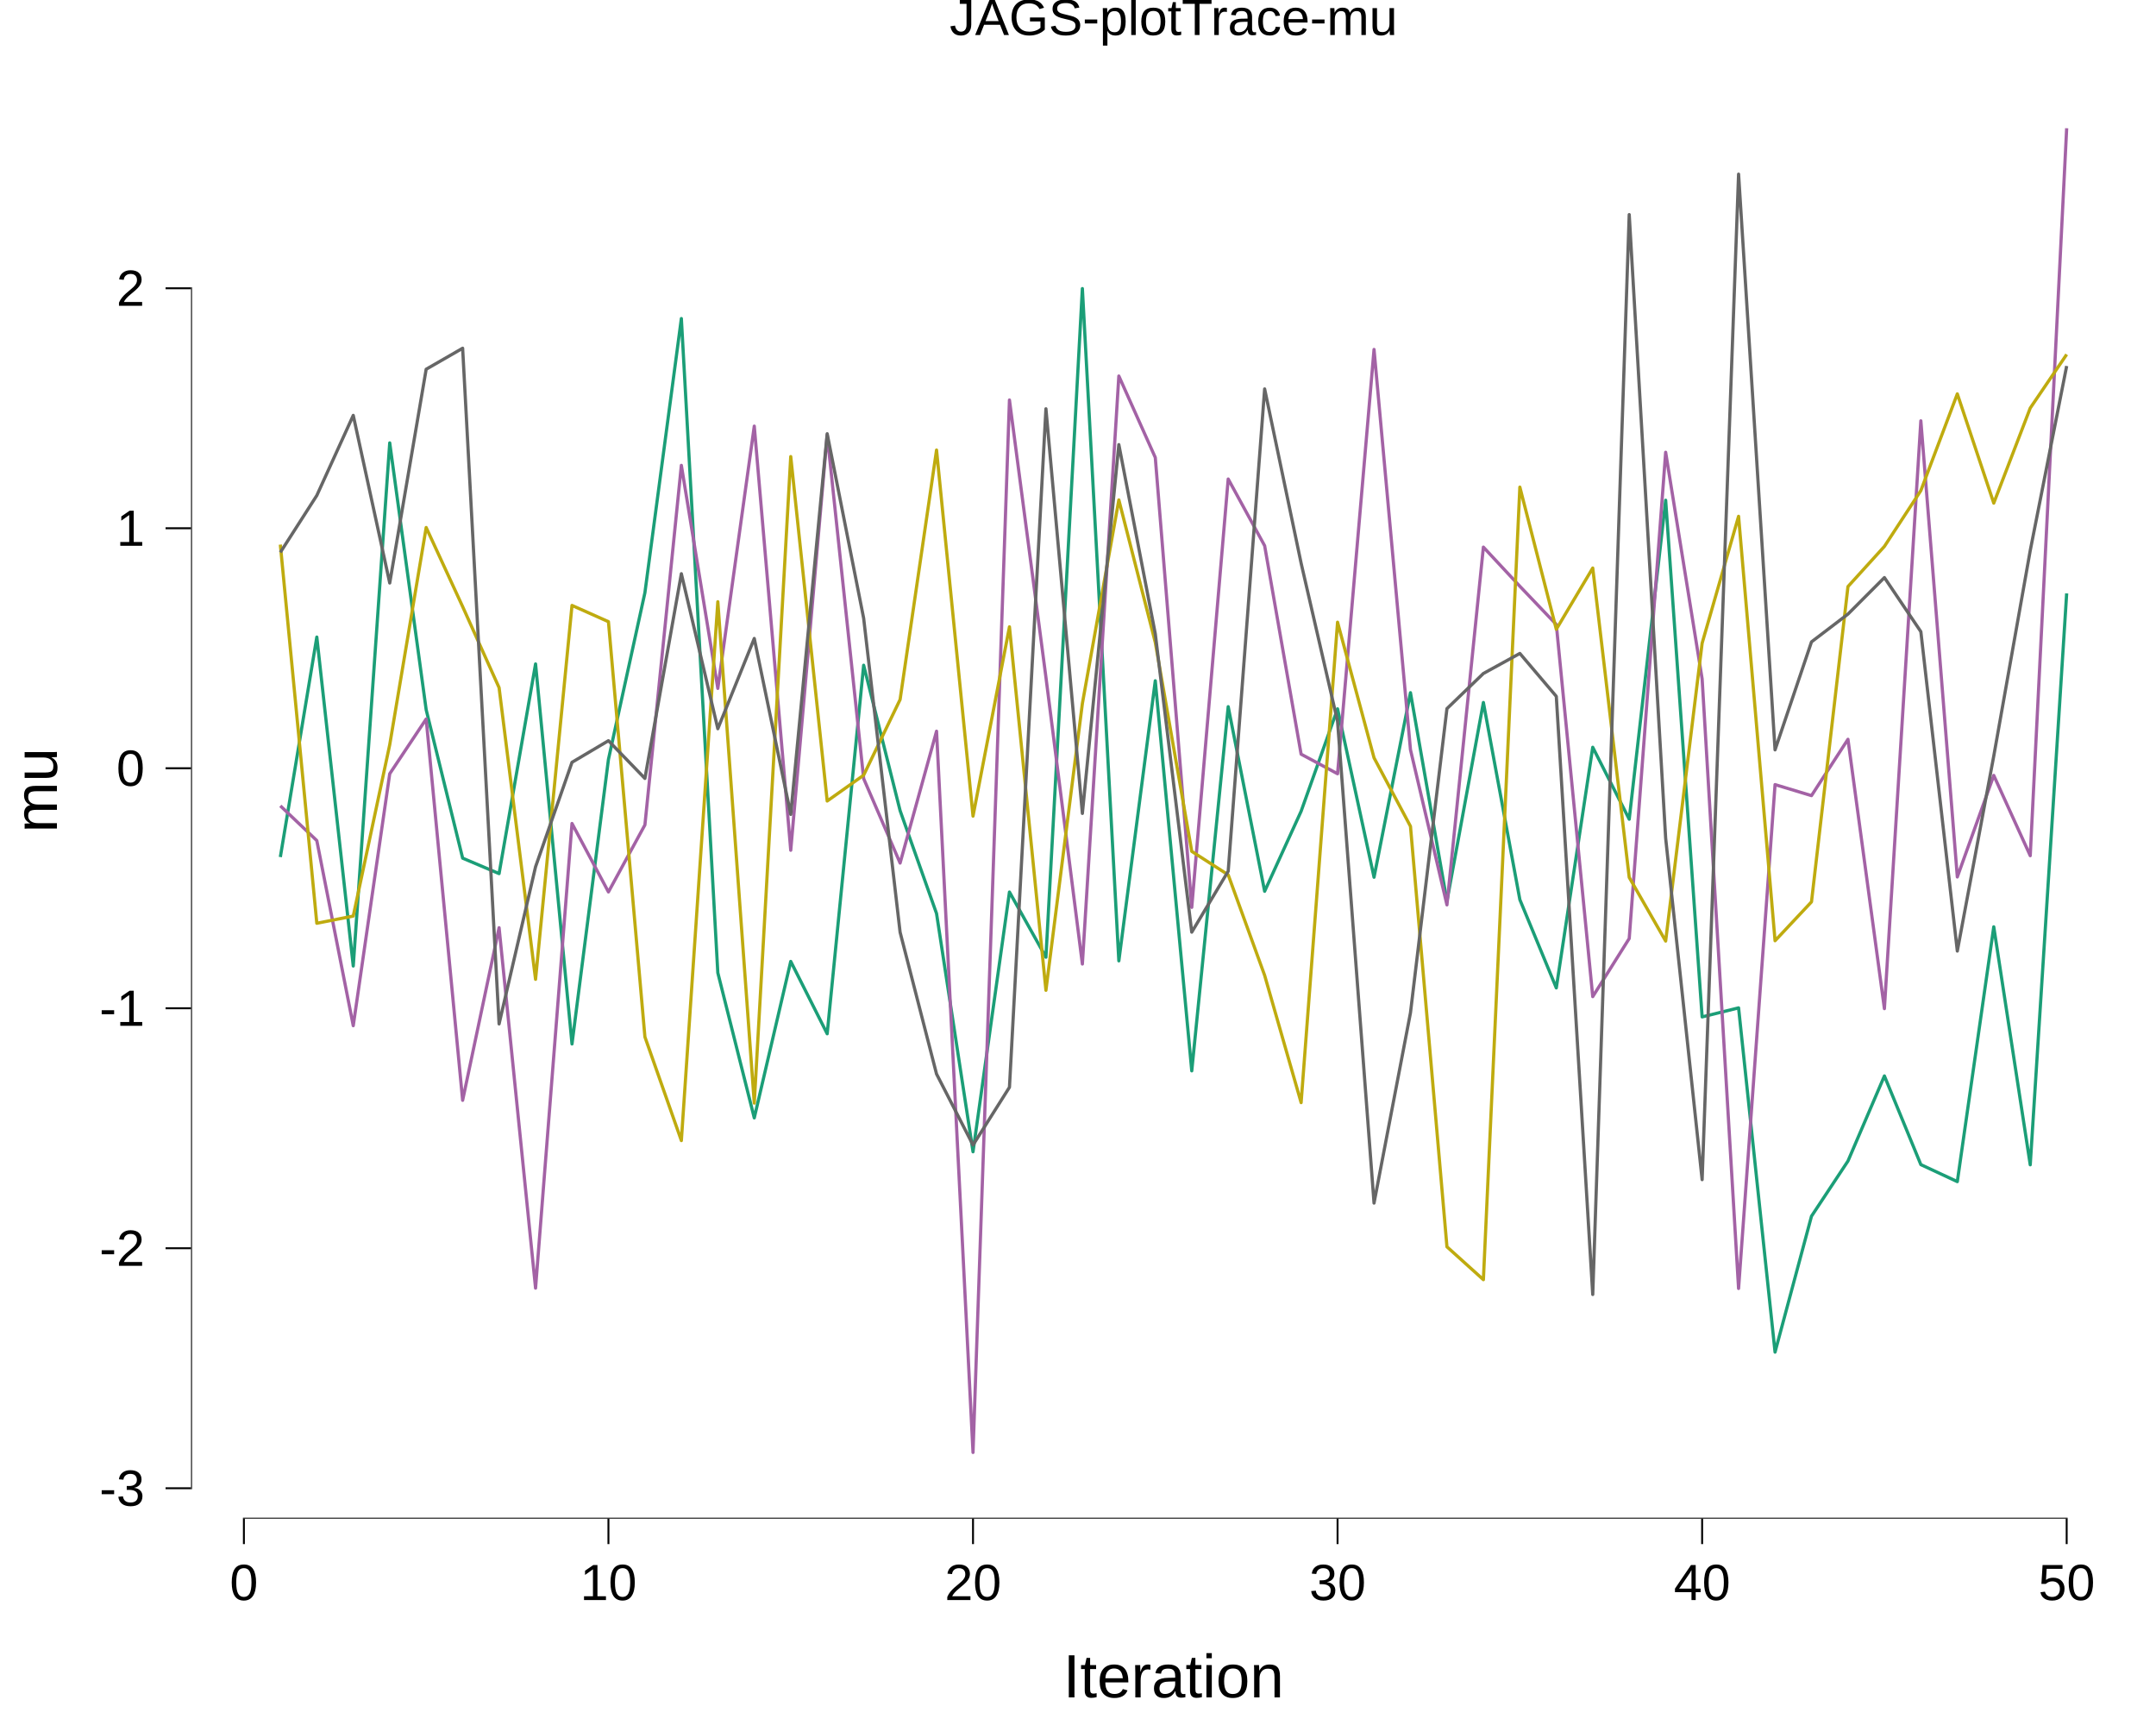
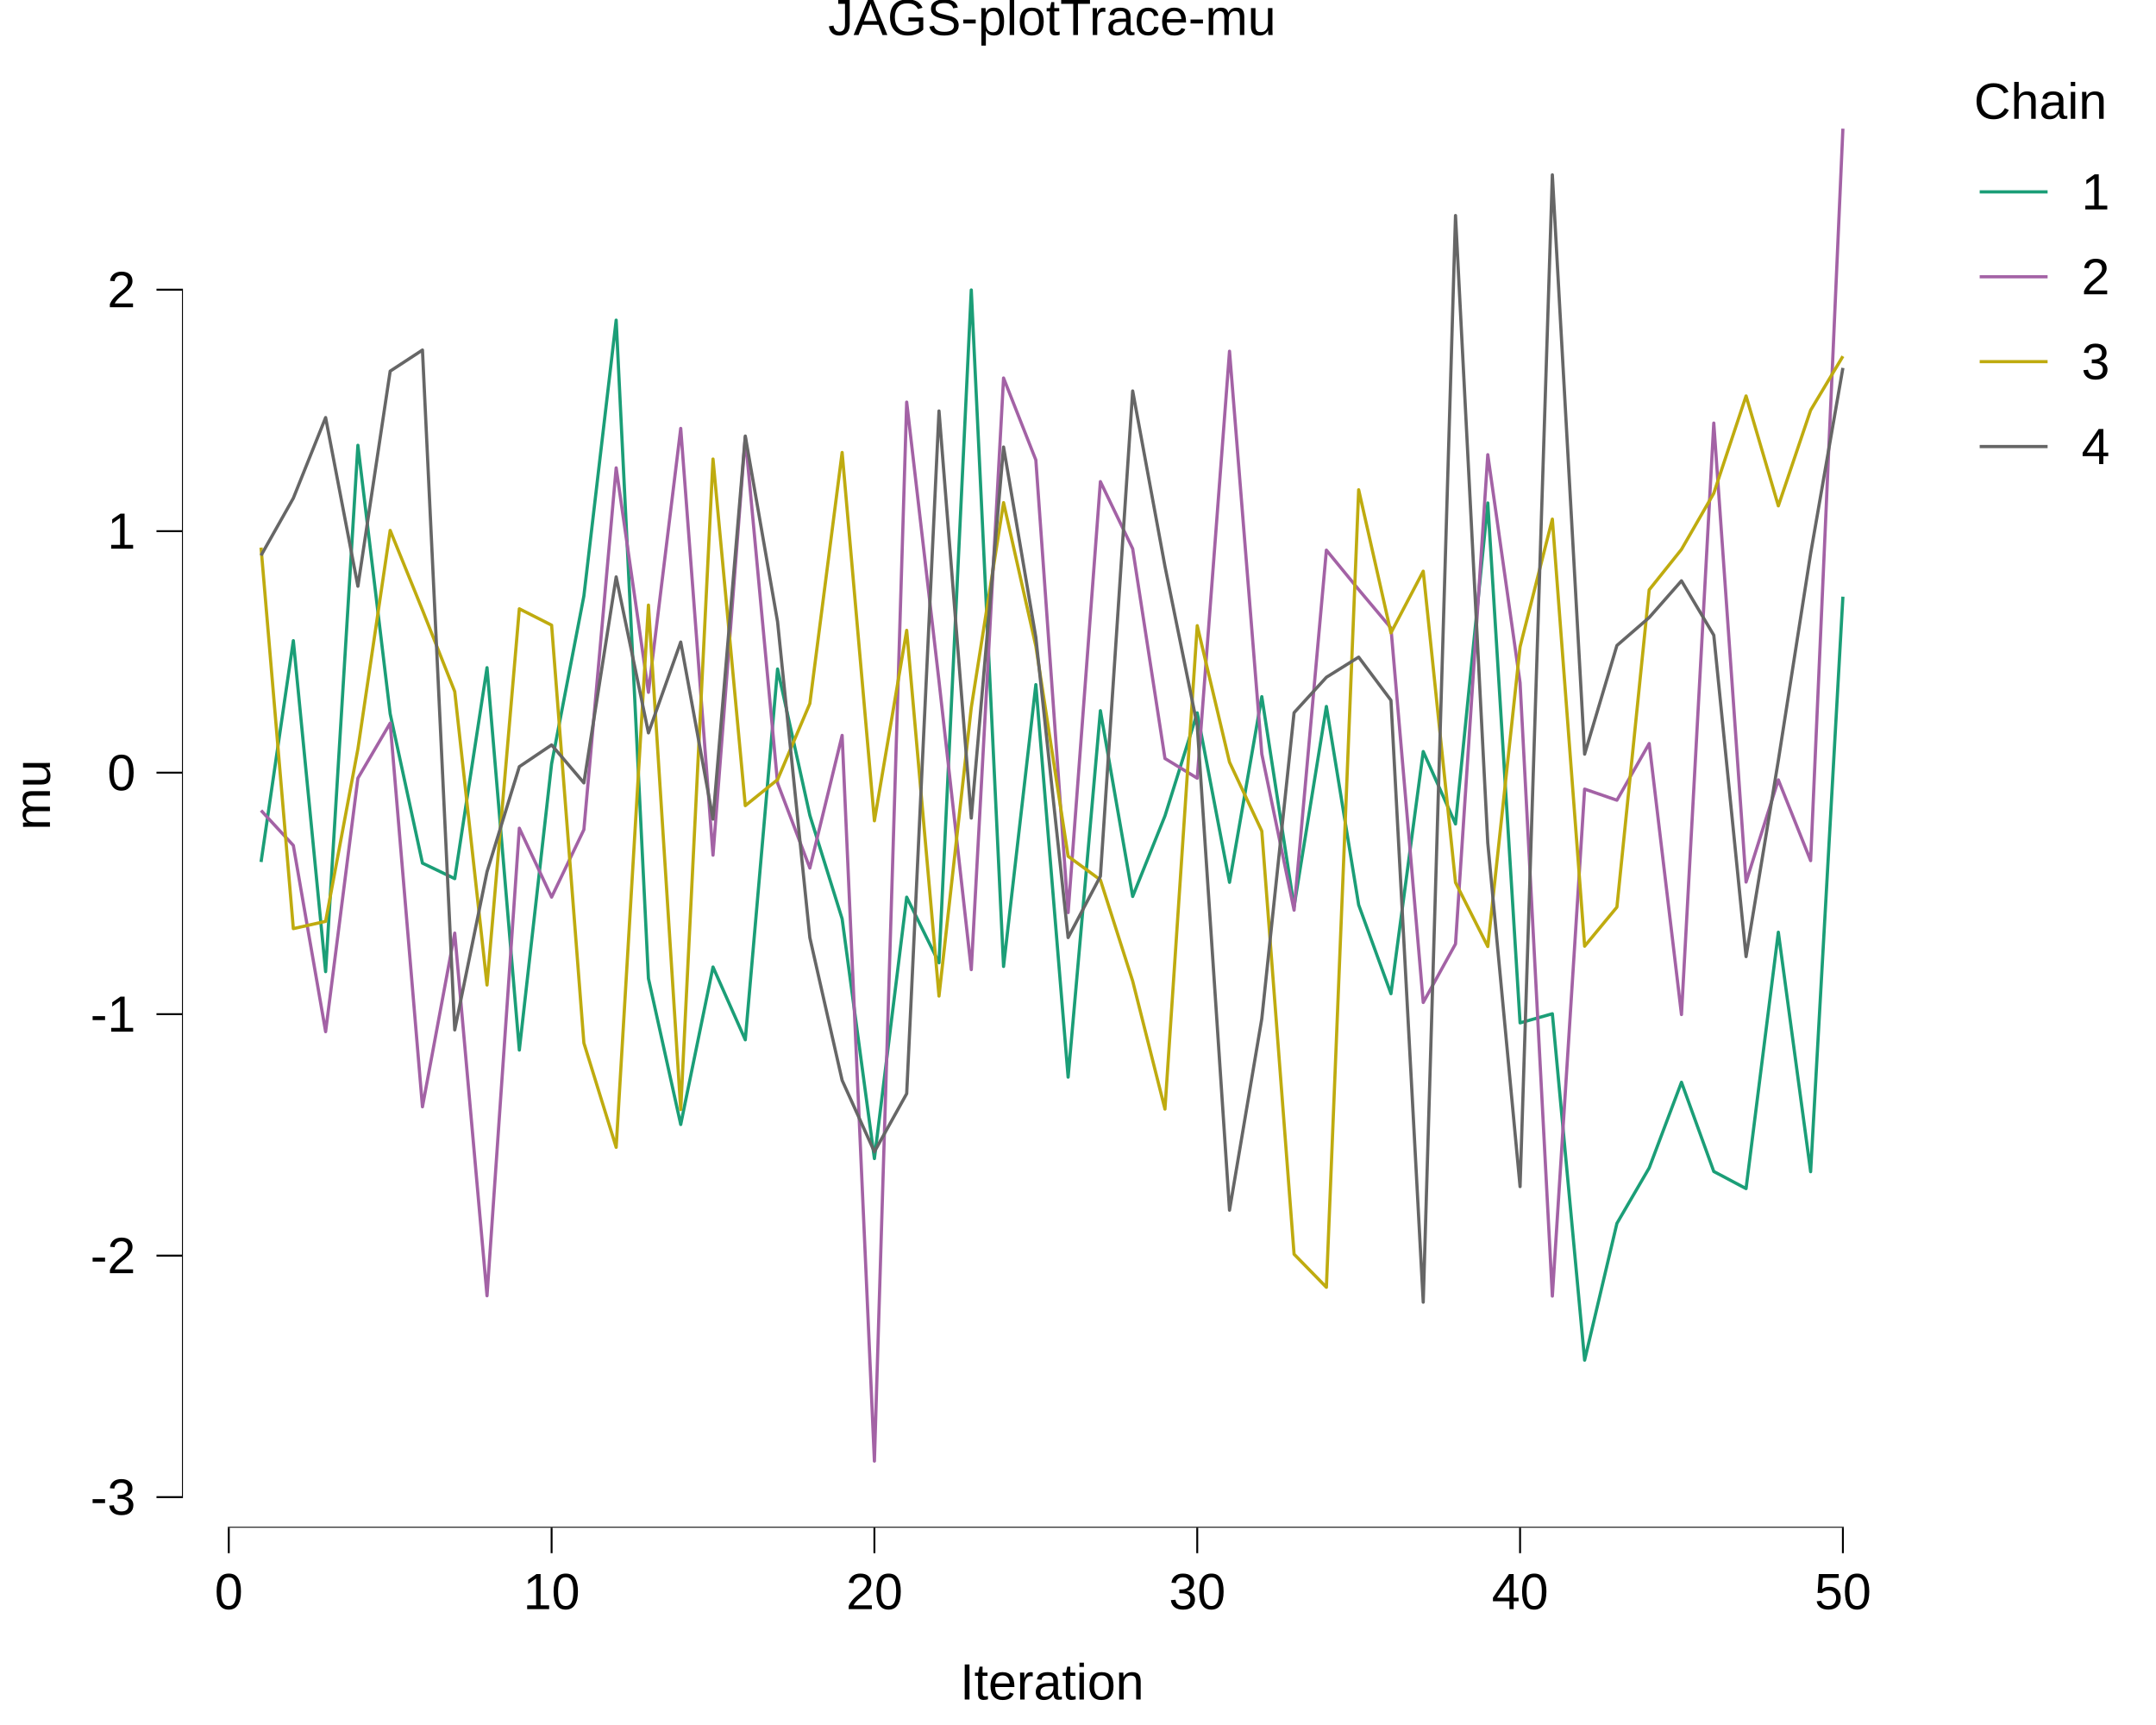
<svg xmlns="http://www.w3.org/2000/svg" viewBox="0 0 720.00 576.00">
  <defs>
    <style type="text/css">
    line, polyline, polygon, path, rect, circle {
      fill: none;
      stroke: #000000;
      stroke-linecap: round;
      stroke-linejoin: round;
      stroke-miterlimit: 10.00;
    }
  </style>
  </defs>
  <rect width="100%" height="100%" style="stroke: none; fill: #FFFFFF;" />
  <rect x="0.00" y="0.00" width="720.00" height="576.00" style="stroke-width: 10.67; stroke: none;" />
  <defs>
-     <clipPath id="cpNjMuODB8NzIwLjAwfDUwNy4xMHwyMC43MQ==">
-       <rect x="63.80" y="20.71" width="656.20" height="486.38" />
+     <clipPath id="cpNjAuNzd8NjQxLjg1fDUxMC4xM3wyMC43MQ==">
+       <rect x="60.77" y="20.71" width="581.09" height="489.41" />
    </clipPath>
  </defs>
-   <rect x="63.80" y="20.71" width="656.20" height="486.38" style="stroke-width: 10.67; stroke: none;" clip-path="url(#cpNjMuODB8NzIwLjAwfDUwNy4xMHwyMC43MQ==)" />
-   <polyline points="63.80,456.87 720.00,456.87 " style="stroke-width: 0.00; stroke: none; stroke-linecap: butt;" clip-path="url(#cpNjMuODB8NzIwLjAwfDUwNy4xMHwyMC43MQ==)" />
-   <polyline points="63.80,376.74 720.00,376.74 " style="stroke-width: 0.00; stroke: none; stroke-linecap: butt;" clip-path="url(#cpNjMuODB8NzIwLjAwfDUwNy4xMHwyMC43MQ==)" />
-   <polyline points="63.80,296.60 720.00,296.60 " style="stroke-width: 0.00; stroke: none; stroke-linecap: butt;" clip-path="url(#cpNjMuODB8NzIwLjAwfDUwNy4xMHwyMC43MQ==)" />
-   <polyline points="63.80,216.46 720.00,216.46 " style="stroke-width: 0.00; stroke: none; stroke-linecap: butt;" clip-path="url(#cpNjMuODB8NzIwLjAwfDUwNy4xMHwyMC43MQ==)" />
-   <polyline points="63.80,136.32 720.00,136.32 " style="stroke-width: 0.00; stroke: none; stroke-linecap: butt;" clip-path="url(#cpNjMuODB8NzIwLjAwfDUwNy4xMHwyMC43MQ==)" />
-   <polyline points="63.80,56.19 720.00,56.19 " style="stroke-width: 0.00; stroke: none; stroke-linecap: butt;" clip-path="url(#cpNjMuODB8NzIwLjAwfDUwNy4xMHwyMC43MQ==)" />
-   <polyline points="142.32,507.10 142.32,20.71 " style="stroke-width: 0.00; stroke: none; stroke-linecap: butt;" clip-path="url(#cpNjMuODB8NzIwLjAwfDUwNy4xMHwyMC43MQ==)" />
-   <polyline points="264.07,507.10 264.07,20.71 " style="stroke-width: 0.00; stroke: none; stroke-linecap: butt;" clip-path="url(#cpNjMuODB8NzIwLjAwfDUwNy4xMHwyMC43MQ==)" />
-   <polyline points="385.81,507.10 385.81,20.71 " style="stroke-width: 0.00; stroke: none; stroke-linecap: butt;" clip-path="url(#cpNjMuODB8NzIwLjAwfDUwNy4xMHwyMC43MQ==)" />
-   <polyline points="507.56,507.10 507.56,20.71 " style="stroke-width: 0.00; stroke: none; stroke-linecap: butt;" clip-path="url(#cpNjMuODB8NzIwLjAwfDUwNy4xMHwyMC43MQ==)" />
-   <polyline points="629.30,507.10 629.30,20.71 " style="stroke-width: 0.00; stroke: none; stroke-linecap: butt;" clip-path="url(#cpNjMuODB8NzIwLjAwfDUwNy4xMHwyMC43MQ==)" />
-   <polyline points="63.80,496.94 720.00,496.94 " style="stroke-width: 0.00; stroke: none; stroke-linecap: butt;" clip-path="url(#cpNjMuODB8NzIwLjAwfDUwNy4xMHwyMC43MQ==)" />
-   <polyline points="63.80,416.80 720.00,416.80 " style="stroke-width: 0.00; stroke: none; stroke-linecap: butt;" clip-path="url(#cpNjMuODB8NzIwLjAwfDUwNy4xMHwyMC43MQ==)" />
-   <polyline points="63.80,336.67 720.00,336.67 " style="stroke-width: 0.00; stroke: none; stroke-linecap: butt;" clip-path="url(#cpNjMuODB8NzIwLjAwfDUwNy4xMHwyMC43MQ==)" />
-   <polyline points="63.80,256.53 720.00,256.53 " style="stroke-width: 0.00; stroke: none; stroke-linecap: butt;" clip-path="url(#cpNjMuODB8NzIwLjAwfDUwNy4xMHwyMC43MQ==)" />
-   <polyline points="63.80,176.39 720.00,176.39 " style="stroke-width: 0.00; stroke: none; stroke-linecap: butt;" clip-path="url(#cpNjMuODB8NzIwLjAwfDUwNy4xMHwyMC43MQ==)" />
-   <polyline points="63.80,96.26 720.00,96.26 " style="stroke-width: 0.00; stroke: none; stroke-linecap: butt;" clip-path="url(#cpNjMuODB8NzIwLjAwfDUwNy4xMHwyMC43MQ==)" />
-   <polyline points="81.45,507.10 81.45,20.71 " style="stroke-width: 0.00; stroke: none; stroke-linecap: butt;" clip-path="url(#cpNjMuODB8NzIwLjAwfDUwNy4xMHwyMC43MQ==)" />
-   <polyline points="203.19,507.10 203.19,20.71 " style="stroke-width: 0.00; stroke: none; stroke-linecap: butt;" clip-path="url(#cpNjMuODB8NzIwLjAwfDUwNy4xMHwyMC43MQ==)" />
-   <polyline points="324.94,507.10 324.94,20.71 " style="stroke-width: 0.00; stroke: none; stroke-linecap: butt;" clip-path="url(#cpNjMuODB8NzIwLjAwfDUwNy4xMHwyMC43MQ==)" />
-   <polyline points="446.68,507.10 446.68,20.71 " style="stroke-width: 0.00; stroke: none; stroke-linecap: butt;" clip-path="url(#cpNjMuODB8NzIwLjAwfDUwNy4xMHwyMC43MQ==)" />
-   <polyline points="568.43,507.10 568.43,20.71 " style="stroke-width: 0.00; stroke: none; stroke-linecap: butt;" clip-path="url(#cpNjMuODB8NzIwLjAwfDUwNy4xMHwyMC43MQ==)" />
-   <polyline points="690.17,507.10 690.17,20.71 " style="stroke-width: 0.00; stroke: none; stroke-linecap: butt;" clip-path="url(#cpNjMuODB8NzIwLjAwfDUwNy4xMHwyMC43MQ==)" />
-   <polyline points="93.62,286.18 105.80,212.73 117.97,322.56 130.15,147.89 142.32,236.99 154.50,286.55 166.67,291.71 178.85,221.70 191.02,348.59 203.19,253.59 215.37,197.90 227.54,106.37 239.72,324.83 251.89,373.28 264.07,321.03 276.24,345.19 288.42,222.13 300.59,270.68 312.76,305.04 324.94,384.59 337.11,297.86 349.29,319.63 361.46,96.36 373.64,320.84 385.81,227.32 397.99,357.57 410.16,235.97 422.33,297.61 434.51,270.89 446.68,236.69 458.86,292.92 471.03,231.30 483.21,300.94 495.38,234.57 507.56,300.41 519.73,329.88 531.90,249.52 544.08,273.55 556.25,167.04 568.43,339.56 580.60,336.54 592.78,451.49 604.95,406.11 617.13,387.69 629.30,359.27 641.47,388.88 653.65,394.56 665.82,309.48 678.00,388.94 690.17,198.14 " style="stroke-width: 1.07; stroke: #1B9E77; stroke-linecap: butt;" clip-path="url(#cpNjMuODB8NzIwLjAwfDUwNy4xMHwyMC43MQ==)" />
-   <polyline points="93.62,269.08 105.80,280.68 117.97,342.49 130.15,258.37 142.32,240.09 154.50,367.41 166.67,309.78 178.85,430.12 191.02,274.97 203.19,297.83 215.37,275.45 227.54,155.39 239.72,229.86 251.89,142.29 264.07,283.91 276.24,145.25 288.42,259.98 300.59,288.19 312.76,244.16 324.94,484.99 337.11,133.57 349.29,226.14 361.46,321.90 373.64,125.56 385.81,152.77 397.99,302.97 410.16,159.95 422.33,182.23 434.51,251.83 446.68,258.37 458.86,116.69 471.03,250.33 483.21,302.15 495.38,182.69 507.56,195.77 519.73,208.53 531.90,332.79 544.08,313.38 556.25,151.02 568.43,226.70 580.60,430.23 592.78,261.99 604.95,265.67 617.13,246.86 629.30,336.80 641.47,140.52 653.65,292.83 665.82,258.92 678.00,285.73 690.17,42.82 " style="stroke-width: 1.07; stroke: #A362A5; stroke-linecap: butt;" clip-path="url(#cpNjMuODB8NzIwLjAwfDUwNy4xMHwyMC43MQ==)" />
-   <polyline points="93.62,181.85 105.80,308.29 117.97,305.88 130.15,248.68 142.32,176.14 154.50,202.56 166.67,229.62 178.85,327.01 191.02,202.16 203.19,207.59 215.37,346.24 227.54,380.86 239.72,200.93 251.89,368.34 264.07,152.46 276.24,267.47 288.42,258.84 300.59,233.59 312.76,150.28 324.94,272.51 337.11,209.31 349.29,330.67 361.46,234.93 373.64,166.93 385.81,214.52 397.99,284.29 410.16,292.12 422.33,325.69 434.51,368.18 446.68,207.76 458.86,253.05 471.03,275.92 483.21,416.32 495.38,427.30 507.56,162.66 519.73,210.13 531.90,189.67 544.08,292.98 556.25,314.23 568.43,214.77 580.60,172.40 592.78,314.12 604.95,301.15 617.13,195.86 629.30,182.45 641.47,163.82 653.65,131.52 665.82,168.00 678.00,136.26 690.17,118.35 " style="stroke-width: 1.07; stroke: #BFAB0F; stroke-linecap: butt;" clip-path="url(#cpNjMuODB8NzIwLjAwfDUwNy4xMHwyMC43MQ==)" />
-   <polyline points="93.62,184.45 105.80,165.44 117.97,138.70 130.15,194.67 142.32,123.29 154.50,116.28 166.67,341.90 178.85,289.43 191.02,254.54 203.19,247.33 215.37,259.93 227.54,191.57 239.72,243.33 251.89,213.19 264.07,271.94 276.24,144.83 288.42,206.45 300.59,311.28 312.76,358.62 324.94,382.34 337.11,363.05 349.29,136.50 361.46,271.61 373.64,148.47 385.81,211.63 397.99,311.26 410.16,290.91 422.33,129.87 434.51,188.05 446.68,240.89 458.86,401.72 471.03,338.18 483.21,236.62 495.38,224.88 507.56,218.19 519.73,232.52 531.90,432.24 544.08,71.66 556.25,279.88 568.43,393.90 580.60,58.15 592.78,250.39 604.95,214.33 617.13,205.05 629.30,192.86 641.47,210.92 653.65,317.57 665.82,252.45 678.00,183.83 690.17,122.21 " style="stroke-width: 1.07; stroke: #666666; stroke-linecap: butt;" clip-path="url(#cpNjMuODB8NzIwLjAwfDUwNy4xMHwyMC43MQ==)" />
-   <line x1="81.13" y1="507.10" x2="690.49" y2="507.10" style="stroke-width: 0.64; stroke-linecap: butt;" clip-path="url(#cpNjMuODB8NzIwLjAwfDUwNy4xMHwyMC43MQ==)" />
-   <line x1="63.80" y1="497.26" x2="63.80" y2="95.94" style="stroke-width: 0.64; stroke-linecap: butt;" clip-path="url(#cpNjMuODB8NzIwLjAwfDUwNy4xMHwyMC43MQ==)" />
-   <rect x="63.80" y="20.71" width="656.20" height="486.38" style="stroke-width: 0.00; stroke: none;" clip-path="url(#cpNjMuODB8NzIwLjAwfDUwNy4xMHwyMC43MQ==)" />
+   <rect x="60.77" y="20.71" width="581.09" height="489.41" style="stroke-width: 10.67; stroke: none;" clip-path="url(#cpNjAuNzd8NjQxLjg1fDUxMC4xM3wyMC43MQ==)" />
+   <polyline points="87.18,287.83 97.96,213.93 108.74,324.44 119.52,148.69 130.30,238.34 141.08,288.21 151.86,293.39 162.64,222.95 173.43,350.63 184.21,255.04 194.99,199.00 205.77,106.90 216.55,326.72 227.33,375.48 238.11,322.90 248.89,347.21 259.67,223.39 270.45,272.24 281.23,306.81 292.01,386.86 302.79,299.58 313.58,321.49 324.36,96.83 335.14,322.71 345.92,228.61 356.70,359.67 367.48,237.31 378.26,299.34 389.04,272.45 399.82,238.04 410.60,294.62 421.38,232.62 432.16,302.69 442.95,235.90 453.73,302.15 464.51,331.81 475.29,250.95 486.07,275.13 496.85,167.95 507.63,341.55 518.41,338.51 529.19,454.18 539.97,408.51 550.75,389.98 561.53,361.38 572.32,391.17 583.10,396.89 593.88,311.28 604.66,391.24 615.44,199.24 " style="stroke-width: 1.07; stroke: #1B9E77; stroke-linecap: butt;" clip-path="url(#cpNjAuNzd8NjQxLjg1fDUxMC4xM3wyMC43MQ==)" />
+   <polyline points="87.18,270.62 97.96,282.30 108.74,344.49 119.52,259.85 130.30,241.46 141.08,369.57 151.86,311.58 162.64,432.67 173.43,276.55 184.21,299.56 194.99,277.03 205.77,156.23 216.55,231.17 227.33,143.05 238.11,285.55 248.89,146.02 259.67,261.47 270.45,289.85 281.23,245.56 292.01,487.88 302.79,134.27 313.58,227.42 324.36,323.77 335.14,126.22 345.92,153.59 356.70,304.73 367.48,160.82 378.26,183.24 389.04,253.27 399.82,259.85 410.60,117.28 421.38,251.76 432.16,303.91 442.95,183.70 453.73,196.87 464.51,209.70 475.29,334.74 486.07,315.20 496.85,151.83 507.63,227.99 518.41,432.78 529.19,263.49 539.97,267.20 550.75,248.27 561.53,338.77 572.32,141.27 583.10,294.53 593.88,260.41 604.66,287.38 615.44,42.96 " style="stroke-width: 1.07; stroke: #A362A5; stroke-linecap: butt;" clip-path="url(#cpNjAuNzd8NjQxLjg1fDUxMC4xM3wyMC43MQ==)" />
+   <polyline points="87.18,182.85 97.96,310.08 108.74,307.65 119.52,250.10 130.30,177.11 141.08,203.69 151.86,230.92 162.64,328.91 173.43,203.29 184.21,208.75 194.99,348.27 205.77,383.10 216.55,202.05 227.33,370.50 238.11,153.28 248.89,269.01 259.67,260.33 270.45,234.92 281.23,151.09 292.01,274.07 302.79,210.48 313.58,332.60 324.36,236.27 335.14,167.84 345.92,215.73 356.70,285.93 367.48,293.81 378.26,327.59 389.04,370.34 399.82,208.92 410.60,254.50 421.38,277.51 432.16,418.79 442.95,429.84 453.73,163.54 464.51,211.31 475.29,190.73 486.07,294.68 496.85,316.06 507.63,215.98 518.41,173.34 529.19,315.95 539.97,302.90 550.75,196.95 561.53,183.46 572.32,164.71 583.10,132.21 593.88,168.91 604.66,136.98 615.44,118.96 " style="stroke-width: 1.07; stroke: #BFAB0F; stroke-linecap: butt;" clip-path="url(#cpNjAuNzd8NjQxLjg1fDUxMC4xM3wyMC43MQ==)" />
+   <polyline points="87.18,185.47 97.96,166.34 108.74,139.43 119.52,195.75 130.30,123.93 141.08,116.88 151.86,343.90 162.64,291.10 173.43,256.00 184.21,248.74 194.99,261.42 205.77,192.64 216.55,244.72 227.33,214.39 238.11,273.51 248.89,145.60 259.67,207.61 270.45,313.09 281.23,360.73 292.01,384.59 302.79,365.18 313.58,137.23 324.36,273.17 335.14,149.27 345.92,212.82 356.70,313.07 367.48,292.59 378.26,130.55 389.04,189.10 399.82,242.26 410.60,404.10 421.38,340.16 432.16,237.97 442.95,226.15 453.73,219.42 464.51,233.84 475.29,434.81 486.07,71.97 496.85,281.49 507.63,396.22 518.41,58.39 529.19,251.82 539.97,215.54 550.75,206.20 561.53,193.94 572.32,212.10 583.10,319.42 593.88,253.90 604.66,184.85 615.44,122.85 " style="stroke-width: 1.07; stroke: #666666; stroke-linecap: butt;" clip-path="url(#cpNjAuNzd8NjQxLjg1fDUxMC4xM3wyMC43MQ==)" />
+   <line x1="76.08" y1="510.13" x2="615.76" y2="510.13" style="stroke-width: 0.64; stroke-linecap: butt;" clip-path="url(#cpNjAuNzd8NjQxLjg1fDUxMC4xM3wyMC43MQ==)" />
+   <line x1="60.77" y1="500.23" x2="60.77" y2="96.41" style="stroke-width: 0.64; stroke-linecap: butt;" clip-path="url(#cpNjAuNzd8NjQxLjg1fDUxMC4xM3wyMC43MQ==)" />
+   <rect x="60.77" y="20.71" width="581.09" height="489.41" style="stroke-width: 0.00; stroke: none;" clip-path="url(#cpNjAuNzd8NjQxLjg1fDUxMC4xM3wyMC43MQ==)" />
  <defs>
    <clipPath id="cpMC4wMHw3MjAuMDB8NTc2LjAwfDAuMDA=">
      <rect x="0.00" y="0.00" width="720.00" height="576.00" />
    </clipPath>
  </defs>
-   <polyline points="63.80,507.10 63.80,20.71 " style="stroke-width: 0.00; stroke: none; stroke-linecap: butt;" clip-path="url(#cpMC4wMHw3MjAuMDB8NTc2LjAwfDAuMDA=)" />
+   <polyline points="60.77,510.13 60.77,20.71 " style="stroke-width: 0.00; stroke: none; stroke-linecap: butt;" clip-path="url(#cpMC4wMHw3MjAuMDB8NTc2LjAwfDAuMDA=)" />
  <g clip-path="url(#cpMC4wMHw3MjAuMDB8NTc2LjAwfDAuMDA=)">
-     <text x="33.21" y="502.79" style="font-size: 17.00px; font-family: Liberation Sans;" textLength="15.11px" lengthAdjust="spacingAndGlyphs">-3</text>
+     <text x="30.18" y="505.76" style="font-size: 17.00px; font-family: Liberation Sans;" textLength="15.11px" lengthAdjust="spacingAndGlyphs">-3</text>
  </g>
  <g clip-path="url(#cpMC4wMHw3MjAuMDB8NTc2LjAwfDAuMDA=)">
-     <text x="33.21" y="422.66" style="font-size: 17.00px; font-family: Liberation Sans;" textLength="15.11px" lengthAdjust="spacingAndGlyphs">-2</text>
+     <text x="30.18" y="425.12" style="font-size: 17.00px; font-family: Liberation Sans;" textLength="15.11px" lengthAdjust="spacingAndGlyphs">-2</text>
  </g>
  <g clip-path="url(#cpMC4wMHw3MjAuMDB8NTc2LjAwfDAuMDA=)">
-     <text x="33.21" y="342.52" style="font-size: 17.00px; font-family: Liberation Sans;" textLength="15.11px" lengthAdjust="spacingAndGlyphs">-1</text>
+     <text x="30.18" y="344.49" style="font-size: 17.00px; font-family: Liberation Sans;" textLength="15.11px" lengthAdjust="spacingAndGlyphs">-1</text>
  </g>
  <g clip-path="url(#cpMC4wMHw3MjAuMDB8NTc2LjAwfDAuMDA=)">
-     <text x="38.87" y="262.38" style="font-size: 17.00px; font-family: Liberation Sans;" textLength="9.45px" lengthAdjust="spacingAndGlyphs">0</text>
+     <text x="35.83" y="263.85" style="font-size: 17.00px; font-family: Liberation Sans;" textLength="9.45px" lengthAdjust="spacingAndGlyphs">0</text>
  </g>
  <g clip-path="url(#cpMC4wMHw3MjAuMDB8NTc2LjAwfDAuMDA=)">
-     <text x="38.87" y="182.24" style="font-size: 17.00px; font-family: Liberation Sans;" textLength="9.45px" lengthAdjust="spacingAndGlyphs">1</text>
+     <text x="35.83" y="183.21" style="font-size: 17.00px; font-family: Liberation Sans;" textLength="9.45px" lengthAdjust="spacingAndGlyphs">1</text>
  </g>
  <g clip-path="url(#cpMC4wMHw3MjAuMDB8NTc2LjAwfDAuMDA=)">
-     <text x="38.87" y="102.11" style="font-size: 17.00px; font-family: Liberation Sans;" textLength="9.45px" lengthAdjust="spacingAndGlyphs">2</text>
+     <text x="35.83" y="102.58" style="font-size: 17.00px; font-family: Liberation Sans;" textLength="9.45px" lengthAdjust="spacingAndGlyphs">2</text>
  </g>
-   <polyline points="55.29,496.94 63.80,496.94 " style="stroke-width: 0.64; stroke-linecap: butt;" clip-path="url(#cpMC4wMHw3MjAuMDB8NTc2LjAwfDAuMDA=)" />
-   <polyline points="55.29,416.80 63.80,416.80 " style="stroke-width: 0.64; stroke-linecap: butt;" clip-path="url(#cpMC4wMHw3MjAuMDB8NTc2LjAwfDAuMDA=)" />
-   <polyline points="55.29,336.67 63.80,336.67 " style="stroke-width: 0.64; stroke-linecap: butt;" clip-path="url(#cpMC4wMHw3MjAuMDB8NTc2LjAwfDAuMDA=)" />
-   <polyline points="55.29,256.53 63.80,256.53 " style="stroke-width: 0.64; stroke-linecap: butt;" clip-path="url(#cpMC4wMHw3MjAuMDB8NTc2LjAwfDAuMDA=)" />
-   <polyline points="55.29,176.39 63.80,176.39 " style="stroke-width: 0.64; stroke-linecap: butt;" clip-path="url(#cpMC4wMHw3MjAuMDB8NTc2LjAwfDAuMDA=)" />
-   <polyline points="55.29,96.26 63.80,96.26 " style="stroke-width: 0.64; stroke-linecap: butt;" clip-path="url(#cpMC4wMHw3MjAuMDB8NTc2LjAwfDAuMDA=)" />
-   <polyline points="63.80,507.10 720.00,507.10 " style="stroke-width: 0.00; stroke: none; stroke-linecap: butt;" clip-path="url(#cpMC4wMHw3MjAuMDB8NTc2LjAwfDAuMDA=)" />
-   <polyline points="81.45,515.60 81.45,507.10 " style="stroke-width: 0.64; stroke-linecap: butt;" clip-path="url(#cpMC4wMHw3MjAuMDB8NTc2LjAwfDAuMDA=)" />
-   <polyline points="203.19,515.60 203.19,507.10 " style="stroke-width: 0.64; stroke-linecap: butt;" clip-path="url(#cpMC4wMHw3MjAuMDB8NTc2LjAwfDAuMDA=)" />
-   <polyline points="324.94,515.60 324.94,507.10 " style="stroke-width: 0.64; stroke-linecap: butt;" clip-path="url(#cpMC4wMHw3MjAuMDB8NTc2LjAwfDAuMDA=)" />
-   <polyline points="446.68,515.60 446.68,507.10 " style="stroke-width: 0.64; stroke-linecap: butt;" clip-path="url(#cpMC4wMHw3MjAuMDB8NTc2LjAwfDAuMDA=)" />
-   <polyline points="568.43,515.60 568.43,507.10 " style="stroke-width: 0.64; stroke-linecap: butt;" clip-path="url(#cpMC4wMHw3MjAuMDB8NTc2LjAwfDAuMDA=)" />
-   <polyline points="690.17,515.60 690.17,507.10 " style="stroke-width: 0.64; stroke-linecap: butt;" clip-path="url(#cpMC4wMHw3MjAuMDB8NTc2LjAwfDAuMDA=)" />
+   <polyline points="52.26,499.91 60.77,499.91 " style="stroke-width: 0.64; stroke-linecap: butt;" clip-path="url(#cpMC4wMHw3MjAuMDB8NTc2LjAwfDAuMDA=)" />
+   <polyline points="52.26,419.27 60.77,419.27 " style="stroke-width: 0.64; stroke-linecap: butt;" clip-path="url(#cpMC4wMHw3MjAuMDB8NTc2LjAwfDAuMDA=)" />
+   <polyline points="52.26,338.64 60.77,338.64 " style="stroke-width: 0.64; stroke-linecap: butt;" clip-path="url(#cpMC4wMHw3MjAuMDB8NTc2LjAwfDAuMDA=)" />
+   <polyline points="52.26,258.00 60.77,258.00 " style="stroke-width: 0.64; stroke-linecap: butt;" clip-path="url(#cpMC4wMHw3MjAuMDB8NTc2LjAwfDAuMDA=)" />
+   <polyline points="52.26,177.36 60.77,177.36 " style="stroke-width: 0.64; stroke-linecap: butt;" clip-path="url(#cpMC4wMHw3MjAuMDB8NTc2LjAwfDAuMDA=)" />
+   <polyline points="52.26,96.73 60.77,96.73 " style="stroke-width: 0.64; stroke-linecap: butt;" clip-path="url(#cpMC4wMHw3MjAuMDB8NTc2LjAwfDAuMDA=)" />
+   <polyline points="60.77,510.13 641.85,510.13 " style="stroke-width: 0.00; stroke: none; stroke-linecap: butt;" clip-path="url(#cpMC4wMHw3MjAuMDB8NTc2LjAwfDAuMDA=)" />
+   <polyline points="76.40,518.63 76.40,510.13 " style="stroke-width: 0.64; stroke-linecap: butt;" clip-path="url(#cpMC4wMHw3MjAuMDB8NTc2LjAwfDAuMDA=)" />
+   <polyline points="184.21,518.63 184.21,510.13 " style="stroke-width: 0.64; stroke-linecap: butt;" clip-path="url(#cpMC4wMHw3MjAuMDB8NTc2LjAwfDAuMDA=)" />
+   <polyline points="292.01,518.63 292.01,510.13 " style="stroke-width: 0.64; stroke-linecap: butt;" clip-path="url(#cpMC4wMHw3MjAuMDB8NTc2LjAwfDAuMDA=)" />
+   <polyline points="399.82,518.63 399.82,510.13 " style="stroke-width: 0.64; stroke-linecap: butt;" clip-path="url(#cpMC4wMHw3MjAuMDB8NTc2LjAwfDAuMDA=)" />
+   <polyline points="507.63,518.63 507.63,510.13 " style="stroke-width: 0.64; stroke-linecap: butt;" clip-path="url(#cpMC4wMHw3MjAuMDB8NTc2LjAwfDAuMDA=)" />
+   <polyline points="615.44,518.63 615.44,510.13 " style="stroke-width: 0.64; stroke-linecap: butt;" clip-path="url(#cpMC4wMHw3MjAuMDB8NTc2LjAwfDAuMDA=)" />
  <g clip-path="url(#cpMC4wMHw3MjAuMDB8NTc2LjAwfDAuMDA=)">
-     <text x="76.72" y="534.28" style="font-size: 17.00px; font-family: Liberation Sans;" textLength="9.45px" lengthAdjust="spacingAndGlyphs">0</text>
+     <text x="71.67" y="537.31" style="font-size: 17.00px; font-family: Liberation Sans;" textLength="9.45px" lengthAdjust="spacingAndGlyphs">0</text>
  </g>
  <g clip-path="url(#cpMC4wMHw3MjAuMDB8NTc2LjAwfDAuMDA=)">
-     <text x="193.74" y="534.28" style="font-size: 17.00px; font-family: Liberation Sans;" textLength="18.91px" lengthAdjust="spacingAndGlyphs">10</text>
+     <text x="174.75" y="537.31" style="font-size: 17.00px; font-family: Liberation Sans;" textLength="18.91px" lengthAdjust="spacingAndGlyphs">10</text>
  </g>
  <g clip-path="url(#cpMC4wMHw3MjAuMDB8NTc2LjAwfDAuMDA=)">
-     <text x="315.49" y="534.28" style="font-size: 17.00px; font-family: Liberation Sans;" textLength="18.91px" lengthAdjust="spacingAndGlyphs">20</text>
+     <text x="282.56" y="537.31" style="font-size: 17.00px; font-family: Liberation Sans;" textLength="18.91px" lengthAdjust="spacingAndGlyphs">20</text>
  </g>
  <g clip-path="url(#cpMC4wMHw3MjAuMDB8NTc2LjAwfDAuMDA=)">
-     <text x="437.23" y="534.28" style="font-size: 17.00px; font-family: Liberation Sans;" textLength="18.91px" lengthAdjust="spacingAndGlyphs">30</text>
+     <text x="390.37" y="537.31" style="font-size: 17.00px; font-family: Liberation Sans;" textLength="18.91px" lengthAdjust="spacingAndGlyphs">30</text>
  </g>
  <g clip-path="url(#cpMC4wMHw3MjAuMDB8NTc2LjAwfDAuMDA=)">
-     <text x="558.97" y="534.28" style="font-size: 17.00px; font-family: Liberation Sans;" textLength="18.91px" lengthAdjust="spacingAndGlyphs">40</text>
+     <text x="498.18" y="537.31" style="font-size: 17.00px; font-family: Liberation Sans;" textLength="18.91px" lengthAdjust="spacingAndGlyphs">40</text>
  </g>
  <g clip-path="url(#cpMC4wMHw3MjAuMDB8NTc2LjAwfDAuMDA=)">
-     <text x="680.72" y="534.28" style="font-size: 17.00px; font-family: Liberation Sans;" textLength="18.91px" lengthAdjust="spacingAndGlyphs">50</text>
+     <text x="605.99" y="537.31" style="font-size: 17.00px; font-family: Liberation Sans;" textLength="18.91px" lengthAdjust="spacingAndGlyphs">50</text>
  </g>
  <g clip-path="url(#cpMC4wMHw3MjAuMDB8NTc2LjAwfDAuMDA=)">
-     <text x="355.04" y="566.78" style="font-size: 20.40px; font-family: Liberation Sans;" textLength="73.72px" lengthAdjust="spacingAndGlyphs">Iteration</text>
+     <text x="320.61" y="567.49" style="font-size: 17.00px; font-family: Liberation Sans;" textLength="61.41px" lengthAdjust="spacingAndGlyphs">Iteration</text>
  </g>
  <g clip-path="url(#cpMC4wMHw3MjAuMDB8NTc2LjAwfDAuMDA=)">
-     <text transform="translate(19.01,278.07) rotate(-90)" style="font-size: 20.40px; font-family: Liberation Sans;" textLength="28.33px" lengthAdjust="spacingAndGlyphs">mu</text>
+     <text transform="translate(16.68,277.23) rotate(-90)" style="font-size: 17.00px; font-family: Liberation Sans;" textLength="23.61px" lengthAdjust="spacingAndGlyphs">mu</text>
+   </g>
+   <rect x="652.81" y="20.71" width="57.23" height="148.05" style="stroke-width: 0.75; stroke: none;" clip-path="url(#cpMC4wMHw3MjAuMDB8NTc2LjAwfDAuMDA=)" />
+   <rect x="652.81" y="20.71" width="57.23" height="148.05" style="stroke-width: 10.67; stroke: none;" clip-path="url(#cpMC4wMHw3MjAuMDB8NTc2LjAwfDAuMDA=)" />
+   <g clip-path="url(#cpMC4wMHw3MjAuMDB8NTc2LjAwfDAuMDA=)">
+     <text x="659.21" y="39.66" style="font-size: 17.00px; font-family: Liberation Sans;" textLength="44.42px" lengthAdjust="spacingAndGlyphs">Chain</text>
+   </g>
+   <rect x="658.29" y="49.90" width="28.35" height="28.35" style="stroke-width: 10.67; stroke: none;" clip-path="url(#cpMC4wMHw3MjAuMDB8NTc2LjAwfDAuMDA=)" />
+   <line x1="661.12" y1="64.07" x2="683.80" y2="64.07" style="stroke-width: 1.07; stroke: #1B9E77; stroke-linecap: butt;" clip-path="url(#cpMC4wMHw3MjAuMDB8NTc2LjAwfDAuMDA=)" />
+   <rect x="658.29" y="78.24" width="28.35" height="28.35" style="stroke-width: 10.67; stroke: none;" clip-path="url(#cpMC4wMHw3MjAuMDB8NTc2LjAwfDAuMDA=)" />
+   <line x1="661.12" y1="92.42" x2="683.80" y2="92.42" style="stroke-width: 1.07; stroke: #A362A5; stroke-linecap: butt;" clip-path="url(#cpMC4wMHw3MjAuMDB8NTc2LjAwfDAuMDA=)" />
+   <rect x="658.29" y="106.59" width="28.35" height="28.35" style="stroke-width: 10.67; stroke: none;" clip-path="url(#cpMC4wMHw3MjAuMDB8NTc2LjAwfDAuMDA=)" />
+   <line x1="661.12" y1="120.76" x2="683.80" y2="120.76" style="stroke-width: 1.07; stroke: #BFAB0F; stroke-linecap: butt;" clip-path="url(#cpMC4wMHw3MjAuMDB8NTc2LjAwfDAuMDA=)" />
+   <rect x="658.29" y="134.94" width="28.35" height="28.35" style="stroke-width: 10.67; stroke: none;" clip-path="url(#cpMC4wMHw3MjAuMDB8NTc2LjAwfDAuMDA=)" />
+   <line x1="661.12" y1="149.11" x2="683.80" y2="149.11" style="stroke-width: 1.07; stroke: #666666; stroke-linecap: butt;" clip-path="url(#cpMC4wMHw3MjAuMDB8NTc2LjAwfDAuMDA=)" />
+   <g clip-path="url(#cpMC4wMHw3MjAuMDB8NTc2LjAwfDAuMDA=)">
+     <text x="695.10" y="69.92" style="font-size: 17.00px; font-family: Liberation Sans;" textLength="9.45px" lengthAdjust="spacingAndGlyphs">1</text>
  </g>
  <g clip-path="url(#cpMC4wMHw3MjAuMDB8NTc2LjAwfDAuMDA=)">
-     <text x="317.12" y="11.70" style="font-size: 17.00px; font-family: Liberation Sans;" textLength="149.56px" lengthAdjust="spacingAndGlyphs">JAGS-plotTrace-mu</text>
+     <text x="695.10" y="98.27" style="font-size: 17.00px; font-family: Liberation Sans;" textLength="9.45px" lengthAdjust="spacingAndGlyphs">2</text>
+   </g>
+   <g clip-path="url(#cpMC4wMHw3MjAuMDB8NTc2LjAwfDAuMDA=)">
+     <text x="695.10" y="126.61" style="font-size: 17.00px; font-family: Liberation Sans;" textLength="9.45px" lengthAdjust="spacingAndGlyphs">3</text>
+   </g>
+   <g clip-path="url(#cpMC4wMHw3MjAuMDB8NTc2LjAwfDAuMDA=)">
+     <text x="695.10" y="154.96" style="font-size: 17.00px; font-family: Liberation Sans;" textLength="9.45px" lengthAdjust="spacingAndGlyphs">4</text>
+   </g>
+   <g clip-path="url(#cpMC4wMHw3MjAuMDB8NTc2LjAwfDAuMDA=)">
+     <text x="276.53" y="11.70" style="font-size: 17.00px; font-family: Liberation Sans;" textLength="149.56px" lengthAdjust="spacingAndGlyphs">JAGS-plotTrace-mu</text>
  </g>
</svg>
